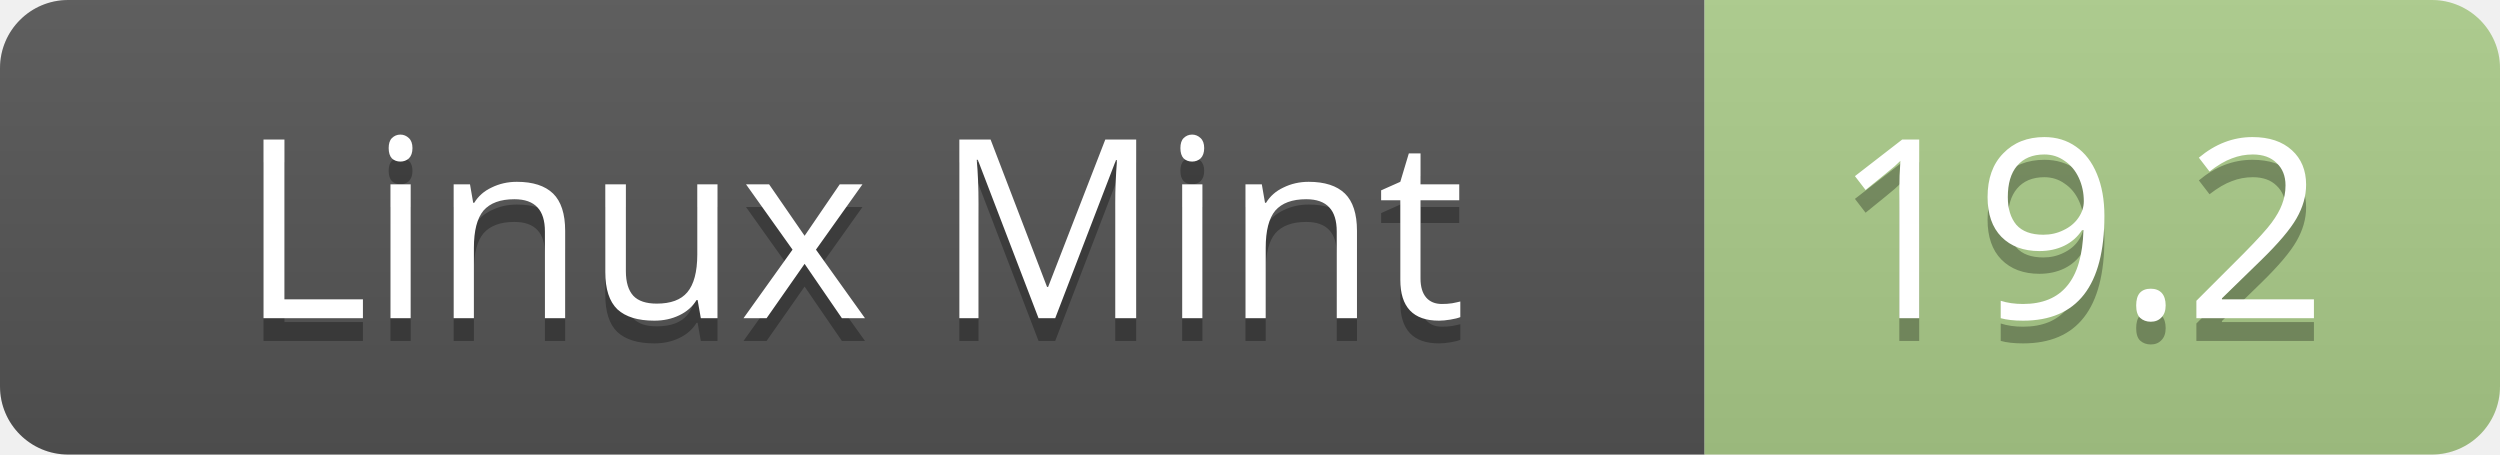
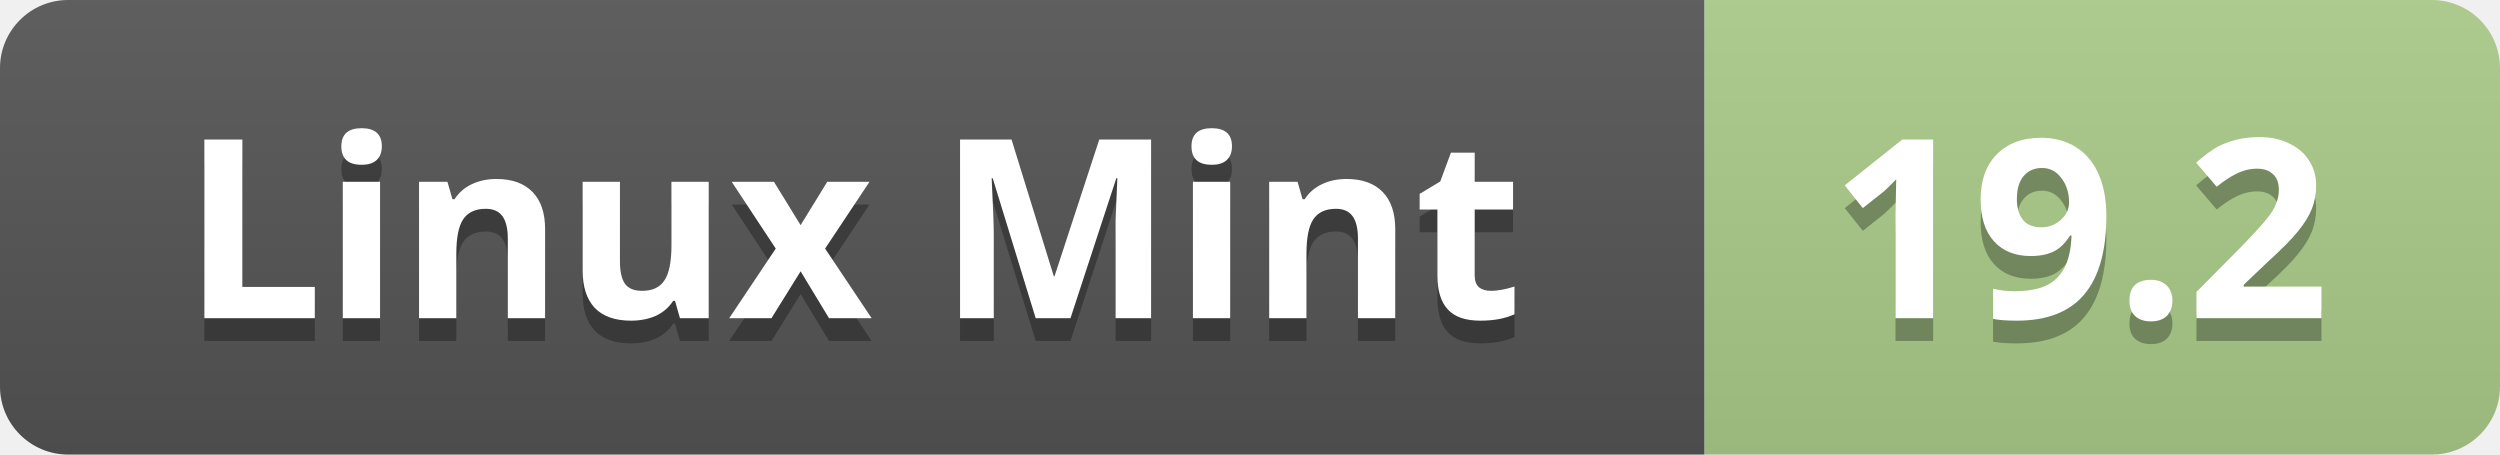
<svg xmlns="http://www.w3.org/2000/svg" width="110" height="20">
  <linearGradient id="b" x2="0" y2="100%">
    <stop offset="0" stop-color="#bbb" stop-opacity=".1" />
    <stop offset="1" stop-opacity=".1" />
  </linearGradient>
  <clipPath id="a">
    <rect width="110" height="20" rx="3" fill="#fff" />
  </clipPath>
  <g clip-path="url(#a)">
    <path fill="#555" d="M0 0h75v20H0z" />
    <path fill="#accd8a" d="M75 0h35v20H75z" />
    <path fill="url(#b)" d="M0 0h110v20H0z" />
  </g>
-   <g fill="#fff" text-anchor="middle" font-family="Open Sans,DejaVu Sans,Verdana,Geneva,sans-serif" font-size="11">
+   <g fill="#fff" text-anchor="middle" font-family="Open Sans,DejaVu Sans,Verdana,Geneva,sans-serif" font-weight="bold" font-size="11">
    <text x="37.5" y="15" fill="#010101" fill-opacity=".3">Linux Mint</text>
    <text x="37.5" y="14">Linux Mint</text>
    <text x="91.5" y="15" fill="#010101" fill-opacity=".3">19.2</text>
    <text x="91.5" y="14">19.2</text>
  </g>
</svg>
